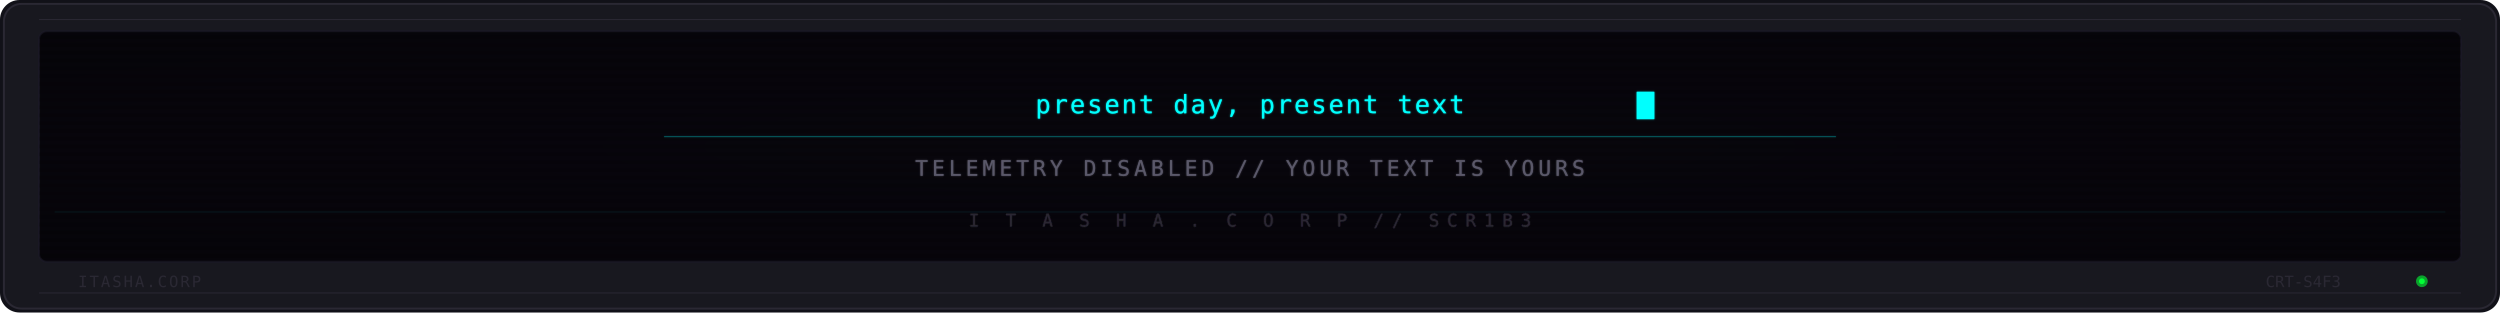
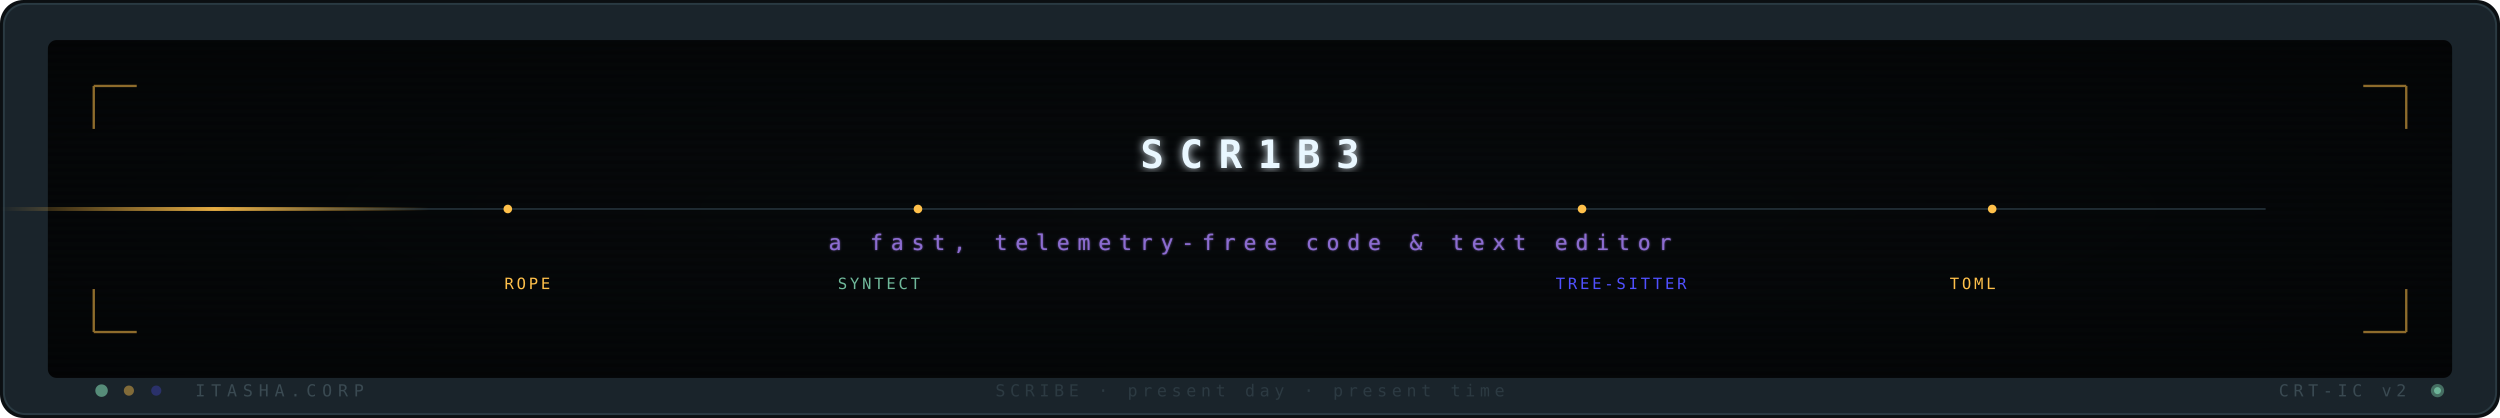
- <svg xmlns="http://www.w3.org/2000/svg" width="1280" height="160" viewBox="0 0 1280 160">
+ <svg xmlns="http://www.w3.org/2000/svg" viewBox="0 0 1280 214" width="1280" height="214" role="img" aria-label="SCR1B3 — a fast, telemetry-free code and text editor">
  <defs>
-     <pattern id="scanlines-footer" patternUnits="userSpaceOnUse" width="1280" height="4">
+     <pattern id="fscan" patternUnits="userSpaceOnUse" width="1280" height="4">
      <rect width="1280" height="2" fill="transparent" />
-       <rect y="2" width="1280" height="2" fill="rgba(0,0,0,0.15)" />
+       <rect y="2" width="1280" height="2" fill="rgba(0,0,0,0.16)" />
    </pattern>
-     <radialGradient id="vignette-footer" cx="50%" cy="50%" r="80%">
+     <radialGradient id="fvig" cx="50%" cy="50%" r="75%">
      <stop offset="0%" stop-color="transparent" />
-       <stop offset="100%" stop-color="rgba(0,0,0,0.3)" />
+       <stop offset="100%" stop-color="rgba(0,0,0,0.5)" />
    </radialGradient>
-     <filter id="phosphor-footer">
-       <feGaussianBlur in="SourceGraphic" stdDeviation="0.6" result="bloom" />
+     <linearGradient id="wire" x1="0" y1="0" x2="1" y2="0">
+       <stop offset="0%" stop-color="#FFC04A" stop-opacity="0" />
+       <stop offset="50%" stop-color="#FFC04A" stop-opacity="0.9" />
+       <stop offset="100%" stop-color="#FFC04A" stop-opacity="0" />
+     </linearGradient>
+     <filter id="fphos">
+       <feGaussianBlur in="SourceGraphic" stdDeviation="0.7" result="b" />
      <feMerge>
-         <feMergeNode in="bloom" />
+         <feMergeNode in="b" />
+         <feMergeNode in="SourceGraphic" />
+       </feMerge>
+     </filter>
+     <filter id="fglow">
+       <feGaussianBlur stdDeviation="2.2" result="b" />
+       <feMerge>
+         <feMergeNode in="b" />
        <feMergeNode in="SourceGraphic" />
      </feMerge>
    </filter>
  </defs>
  <style>
-     @keyframes blink-cursor { 0%,50% { opacity: 1; } 51%,100% { opacity: 0; } }
+     text { font-family: 'SF Mono','Fira Code','Cascadia Code','JetBrains Mono',Consolas,monospace; }
+     @keyframes fheart { 0%,100% { transform: scale(1); opacity: 0.55; } 15% { transform: scale(1.3); opacity: 0.95; } 30% { transform: scale(1); opacity: 0.55; } }
+     @keyframes wireTravel { 0% { transform: translateX(-220px); } 100% { transform: translateX(1280px); } }
+     @keyframes fflicker { 0%,96%,100% { opacity: 1; } 97% { opacity: 0.96; } 98% { opacity: 0.99; } }
+     @keyframes nodeOn { 0%,100% { opacity: 0.3; } 50% { opacity: 0.9; } }
+     @keyframes fpulse { 0%,100% { opacity: 0.35; } 50% { opacity: 1; } }
    @media (prefers-reduced-motion: reduce) { * { animation: none !important; } }
  </style>
-   <rect x="0" y="0" width="1280" height="160" rx="10" ry="10" fill="#111118" />
-   <rect x="2" y="2" width="1276" height="156" rx="9" ry="9" fill="#18181f" stroke="#2a2833" stroke-width="1" />
-   <line x1="20" y1="10" x2="1260" y2="10" stroke="#2a2833" stroke-width="0.5" />
-   <line x1="20" y1="150" x2="1260" y2="150" stroke="#2a2833" stroke-width="0.5" />
-   <rect x="20" y="16" width="1240" height="118" rx="4" ry="4" fill="#08060d" />
-   <rect x="20" y="16" width="1240" height="118" rx="4" ry="4" fill="none" stroke="#1a1825" stroke-width="1" />
-   <rect x="20" y="16" width="1240" height="118" rx="4" ry="4" fill="url(#scanlines-footer)" />
-   <rect x="20" y="16" width="1240" height="118" rx="4" ry="4" fill="url(#vignette-footer)" />
-   <g filter="url(#phosphor-footer)">
-     <text x="640" y="58" text-anchor="middle" font-family="'SF Mono','Fira Code','Cascadia Code','JetBrains Mono',Consolas,monospace" font-size="13" fill="#00fffe" letter-spacing="1">
-       present day, present text
-     </text>
-     <rect x="838" y="47" width="9" height="14" fill="#00fffe" style="animation: blink-cursor 1.1s step-end infinite;" />
-     <line x1="340" y1="70" x2="940" y2="70" stroke="#00fffe" stroke-width="0.4" opacity="0.3" />
-     <text x="640" y="90" text-anchor="middle" font-family="'SF Mono','Fira Code','Cascadia Code','JetBrains Mono',Consolas,monospace" font-size="11" fill="#5a5869" letter-spacing="2">
-       TELEMETRY DISABLED // YOUR TEXT IS YOURS
-     </text>
-     <text x="640" y="116" text-anchor="middle" font-family="'SF Mono','Fira Code','Cascadia Code','JetBrains Mono',Consolas,monospace" font-size="9" fill="#2a2833" letter-spacing="4">
-       I T A S H A . C O R P  //  SCR1B3
-     </text>
+   <rect x="0" y="0" width="1280" height="214" rx="12" fill="#0b0f12" />
+   <rect x="2" y="2" width="1276" height="210" rx="11" fill="#1a242b" stroke="#2a3a42" stroke-width="1" />
+   <rect x="24" y="20" width="1232" height="174" rx="5" fill="#070a0c" />
+   <rect x="24" y="20" width="1232" height="174" rx="5" fill="url(#fscan)" />
+   <rect x="24" y="20" width="1232" height="174" rx="5" fill="url(#fvig)" />
+   <rect x="24" y="20" width="1232" height="174" rx="5" fill="none" stroke="#1a242b" />
+   <g stroke="#FFC04A" stroke-width="1.2" fill="none" opacity="0.55">
+     <path d="M48 44 h22 M48 44 v22" />
+     <path d="M1232 44 h-22 M1232 44 v22" />
+     <path d="M48 170 h22 M48 170 v-22" />
+     <path d="M1232 170 h-22 M1232 170 v-22" />
  </g>
-   <rect x="28" y="108" width="1224" height="1" fill="#00fffe" opacity="0.04" />
-   <circle cx="1240" cy="144" r="3" fill="#01fe36" opacity="0.6" />
-   <circle cx="1240" cy="144" r="1.5" fill="#01fe36" />
-   <text x="40" y="147" font-family="'SF Mono','Fira Code','Cascadia Code','JetBrains Mono',Consolas,monospace" font-size="8" fill="#2a2833" letter-spacing="1">ITASHA.CORP</text>
-   <text x="1160" y="147" font-family="'SF Mono','Fira Code','Cascadia Code','JetBrains Mono',Consolas,monospace" font-size="8" fill="#2a2833">CRT-S4F3</text>
+   <g style="animation: fflicker 7s infinite;">
+     <line x1="120" y1="107" x2="1160" y2="107" stroke="#1f2b32" stroke-width="1" />
+     <g fill="#FFC04A">
+       <circle cx="260" cy="107" r="2.2" style="animation: nodeOn 3s ease-in-out 0s infinite;" />
+       <circle cx="470" cy="107" r="2.2" style="animation: nodeOn 3s ease-in-out 0.5s infinite;" />
+       <circle cx="810" cy="107" r="2.2" style="animation: nodeOn 3s ease-in-out 1s infinite;" />
+       <circle cx="1020" cy="107" r="2.2" style="animation: nodeOn 3s ease-in-out 1.5s infinite;" />
+     </g>
+     <g style="animation: wireTravel 5s linear infinite;">
+       <rect x="0" y="106" width="220" height="2" fill="url(#wire)" />
+     </g>
+     <g font-size="8" letter-spacing="1.4" text-anchor="middle">
+       <text x="270" y="148" fill="#FFC04A" style="animation: fpulse 2.8s ease-in-out 0s infinite;">ROPE</text>
+       <text x="450" y="148" fill="#6fb89a" style="animation: fpulse 2.8s ease-in-out 0.5s infinite;">SYNTECT</text>
+       <text x="830" y="148" fill="#5050ff" style="animation: fpulse 2.8s ease-in-out 1s infinite;">TREE-SITTER</text>
+       <text x="1010" y="148" fill="#FFC04A" style="animation: fpulse 2.8s ease-in-out 1.5s infinite;">TOML</text>
+     </g>
+     <text x="640" y="86" text-anchor="middle" font-size="20" font-weight="bold" letter-spacing="8" fill="#e9f7ff" filter="url(#fglow)">SCR1B3</text>
+     <text x="640" y="128" text-anchor="middle" font-size="11" letter-spacing="4" fill="#8c6cd0" filter="url(#fphos)">a fast, telemetry-free code &amp; text editor</text>
+   </g>
+   <g>
+     <circle cx="52" cy="200" r="3.2" fill="#6fb89a" opacity="0.7" style="animation: fheart 2.4s ease-in-out infinite; transform-origin: 52px 200px;" />
+     <circle cx="66" cy="200" r="2.6" fill="#FFC04A" opacity="0.45" />
+     <circle cx="80" cy="200" r="2.6" fill="#5050ff" opacity="0.3" />
+     <text x="100" y="200" font-size="8.5" fill="#3a4a52" letter-spacing="3" dominant-baseline="central">ITASHA.CORP</text>
+     <text x="640" y="200" text-anchor="middle" font-size="8.5" fill="#2c3a42" letter-spacing="2.4" dominant-baseline="central">SCRIBE · present day · present time</text>
+     <text x="1232" y="200" font-size="8.5" fill="#3a4a52" letter-spacing="2.4" dominant-baseline="central" text-anchor="end">CRT-IC v2</text>
+     <circle cx="1248" cy="200" r="3.4" fill="#6fb89a" opacity="0.5" />
+     <circle cx="1248" cy="200" r="1.8" fill="#6fb89a" opacity="0.95" style="animation: fheart 2.4s ease-in-out infinite; transform-origin: 1248px 200px;" />
+   </g>
</svg>
